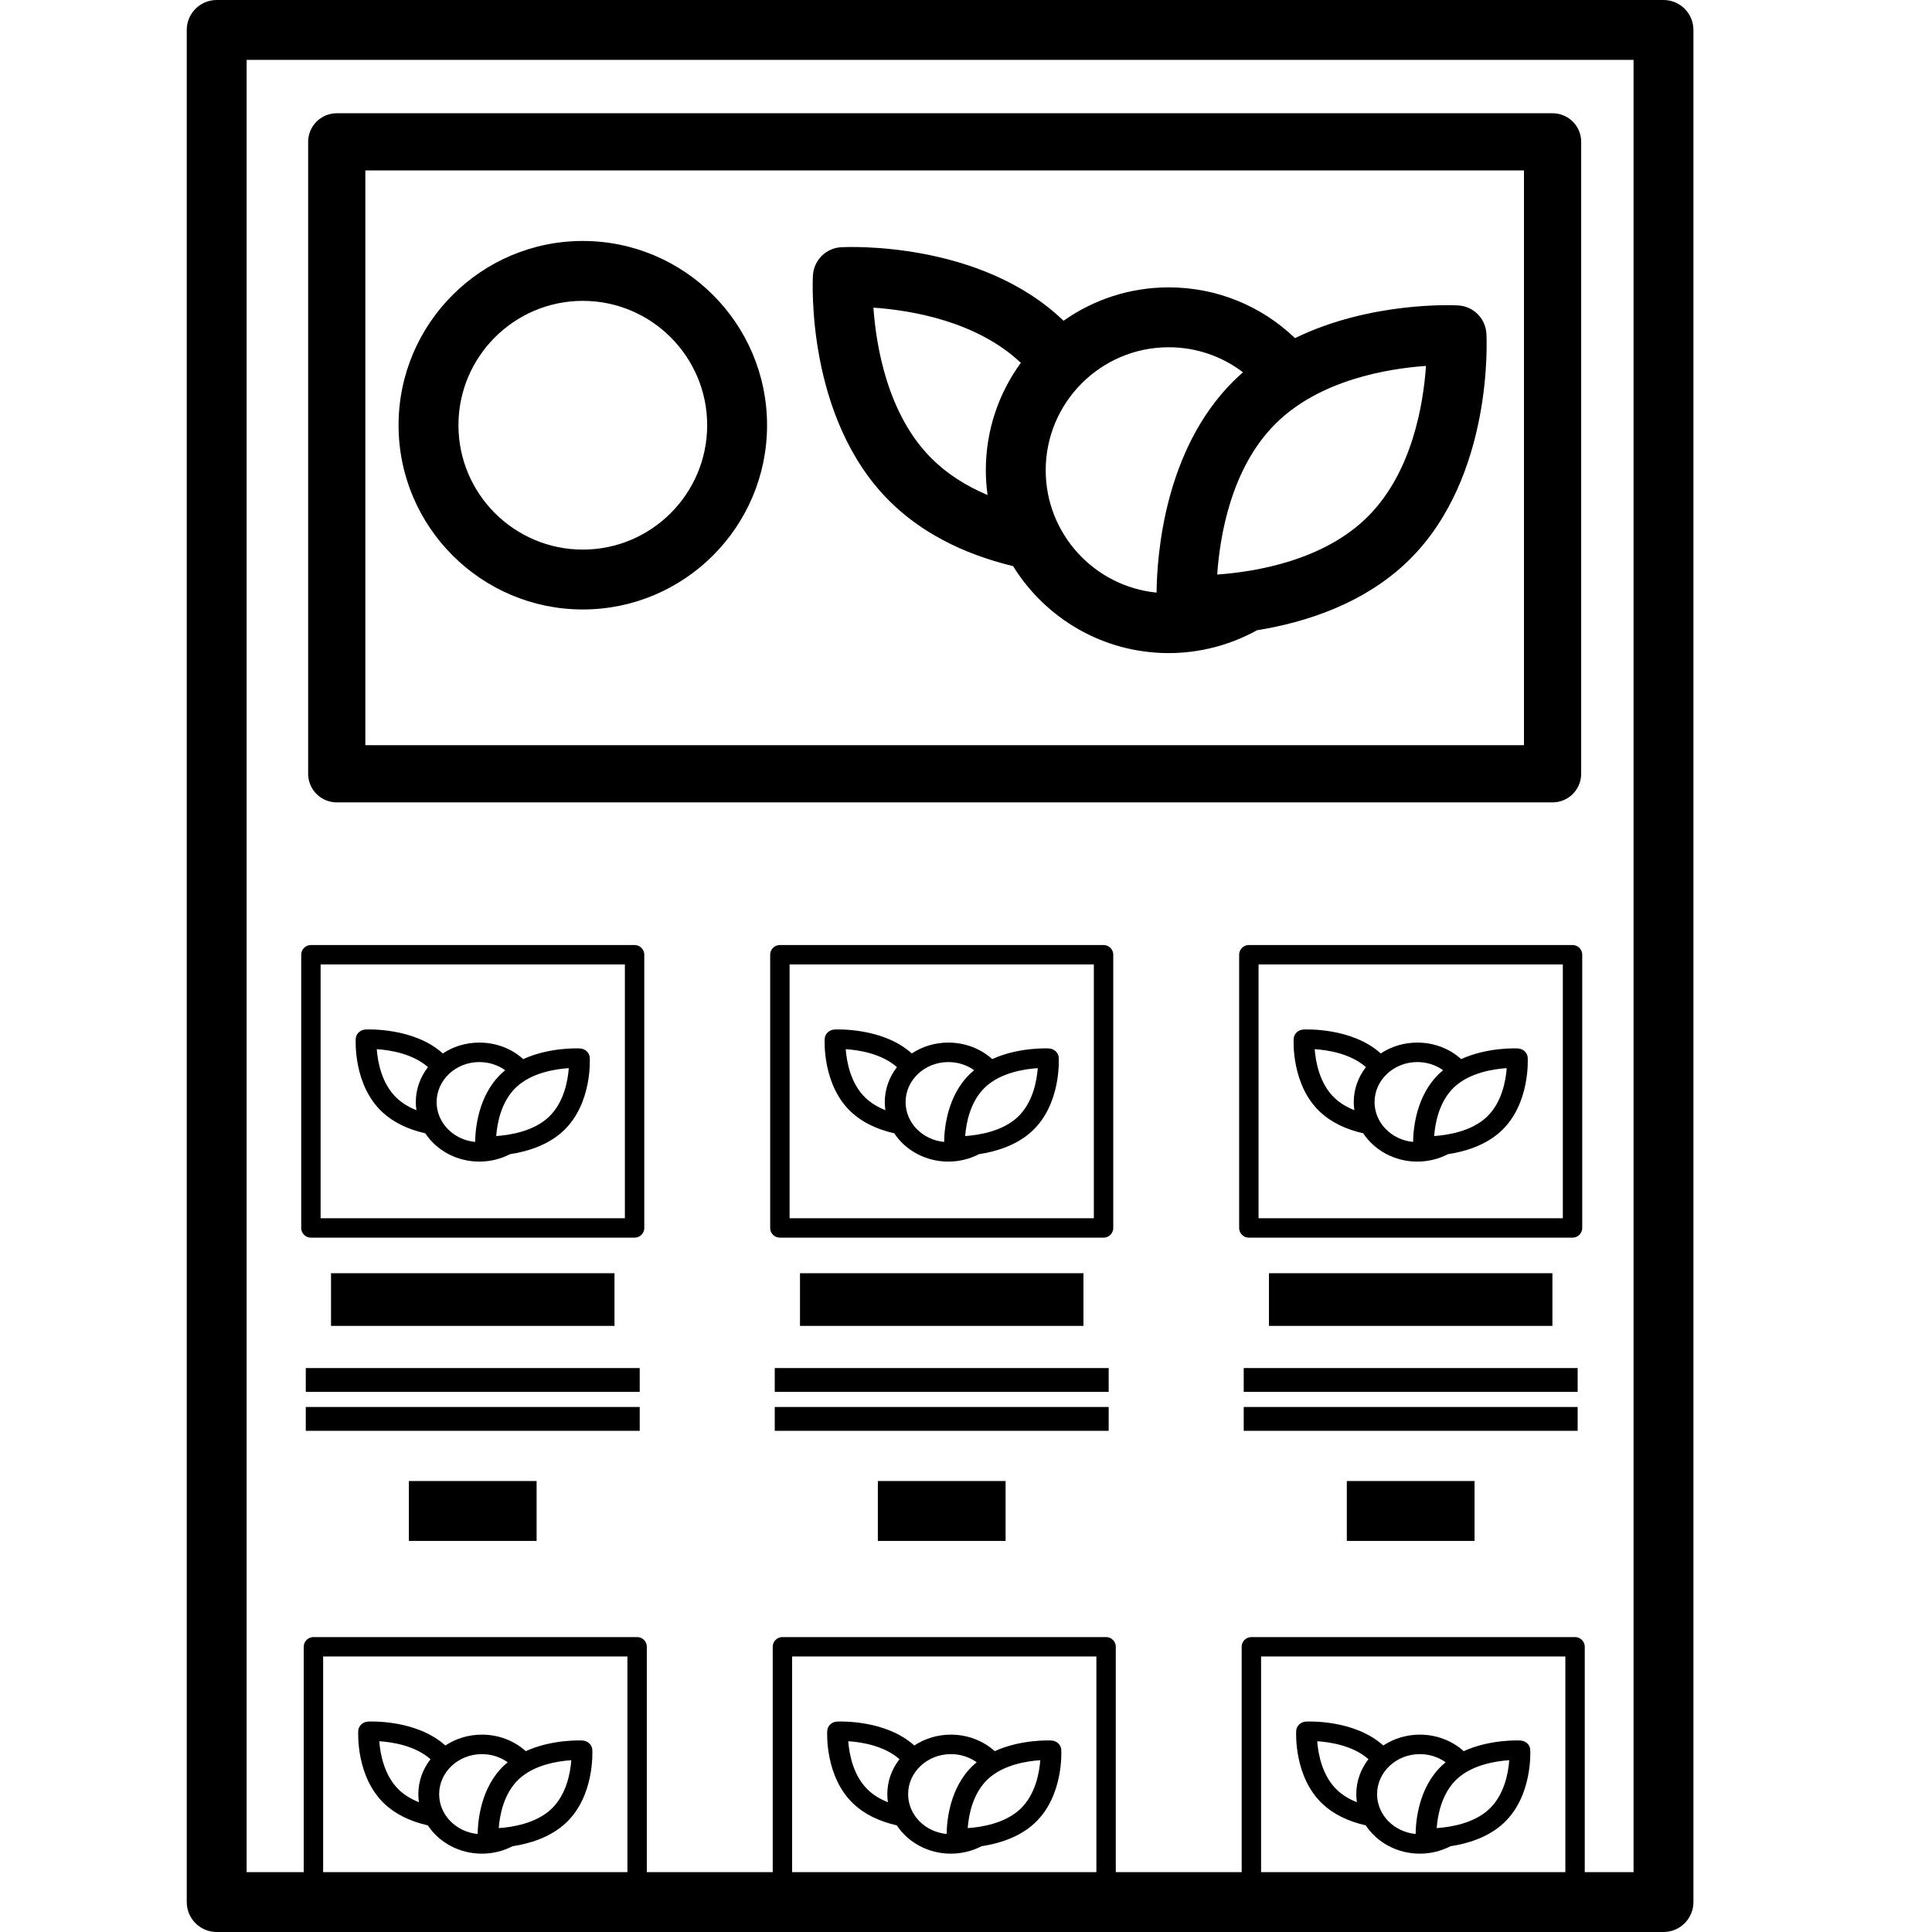
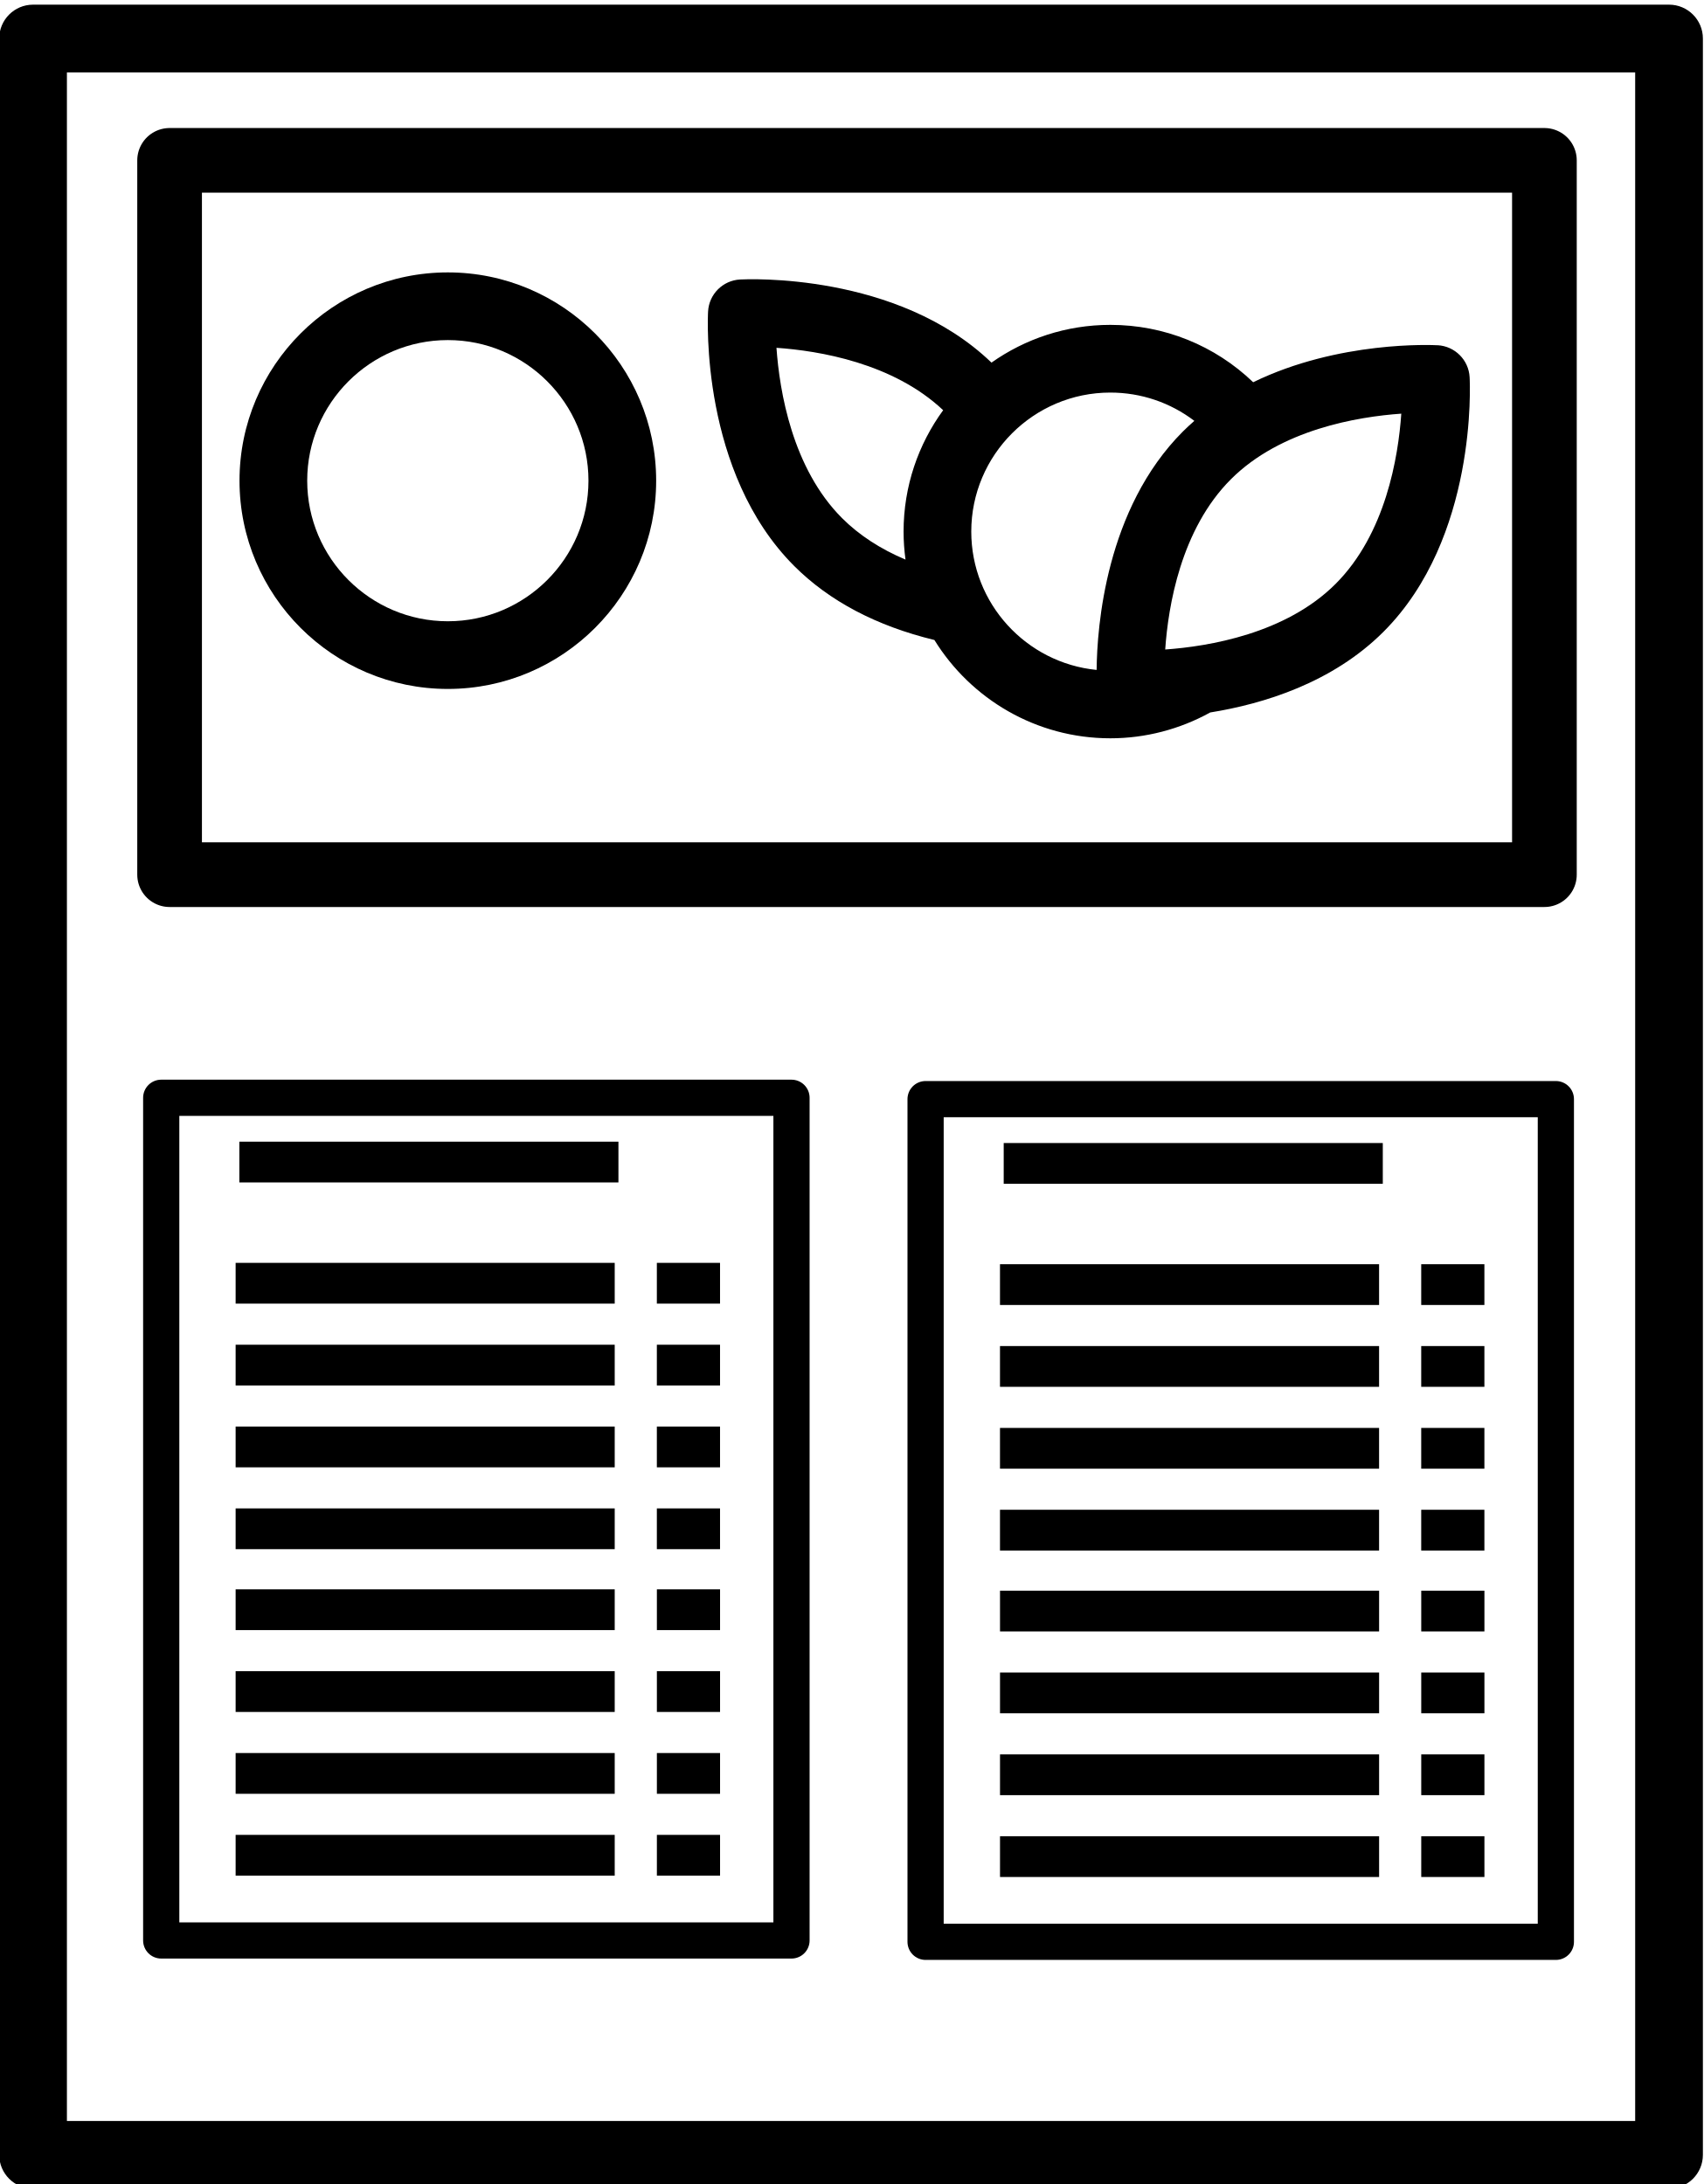
- <svg xmlns="http://www.w3.org/2000/svg" width="512mm" height="512mm" viewBox="0 0 512 512" version="1.1" id="svg5098">
+ <svg xmlns="http://www.w3.org/2000/svg" width="61.457mm" height="78.806mm" viewBox="0 0 61.457 78.806" version="1.1" id="svg5098">
  <defs id="defs5092" />
-   <g id="layer1" transform="translate(-52.25517,348.3501)">
-     <rect y="-310.757" x="141.496" height="167.462" width="322.208" id="rect4687-6" style="fill:none;stroke:#000000;stroke-width:15.157;stroke-linejoin:round;stroke-miterlimit:4;stroke-dasharray:none;stroke-opacity:1" />
-     <path id="path3784-7" d="m 206.706,-284.49 c -26.923,0 -48.827,21.904 -48.827,48.827 0,26.923 21.904,48.827 48.827,48.827 26.923,0 48.827,-21.904 48.827,-48.827 0,-26.923 -21.904,-48.827 -48.827,-48.827 z m 0,81.787 c -18.174,0 -32.958,-14.785 -32.958,-32.958 0,-18.173 14.786,-32.958 32.958,-32.958 18.173,0 32.958,14.786 32.958,32.958 0,18.172 -14.784,32.958 -32.958,32.958 z" style="stroke-width:1" />
-     <rect id="rect3790-9" height="15.869" width="33.851" y="44.139" x="160.613" />
-     <rect style="stroke-width:0.416" id="rect3804-0" height="6.317" width="88.494" y="14.199" x="133.291" />
-     <rect y="-95.336" x="134.651" height="72.402" width="85.776" id="rect4687-6-3" style="fill:none;stroke:#000000;stroke-width:5.142;stroke-linejoin:round;stroke-miterlimit:4;stroke-dasharray:none;stroke-opacity:1" />
-     <path style="stroke-width:0.336" id="path3786-6" d="m 205.949,-70.5 c -0.412,-0.021 -8.05,-0.361 -15.027,2.821 -3.116,-2.801 -7.241,-4.377 -11.632,-4.377 -3.602,0 -6.941,1.068 -9.682,2.879 -7.666,-6.913 -19.954,-6.368 -20.48,-6.341 -1.403,0.072 -2.524,1.122 -2.601,2.436 -0.029,0.497 -0.63,12.262 7.015,19.422 2.86,2.679 6.698,4.573 11.417,5.645 2.97,4.496 8.282,7.5 14.331,7.5 2.852,0 5.649,-0.685 8.132,-1.97 4.341,-0.653 9.953,-2.261 14.113,-6.156 l 3.6e-4,-3.3e-4 c 7.645,-7.16 7.044,-18.924 7.015,-19.422 -0.077,-1.315 -1.199,-2.364 -2.601,-2.437 z m -43.499,14.214 c 0,0.725 0.057,1.438 0.159,2.138 -2.056,-0.815 -3.787,-1.871 -5.167,-3.164 -4.059,-3.801 -5.095,-9.682 -5.344,-12.996 3.449,0.222 9.494,1.154 13.576,4.759 -2.025,2.603 -3.224,5.803 -3.224,9.263 z m 15.726,10.554 c -5.724,-0.527 -10.211,-5.058 -10.211,-10.554 0,-5.848 5.08,-10.606 11.326,-10.606 2.513,0 4.896,0.769 6.844,2.16 -0.314,0.257 -0.623,0.522 -0.923,0.803 -6.303,5.902 -7.001,14.929 -7.035,18.197 z m 19.46,-6.562 c -4.06,3.801 -10.339,4.771 -13.877,5.005 0.243,-3.307 1.271,-9.167 5.351,-12.988 4.06,-3.802 10.339,-4.771 13.877,-5.006 -0.243,3.307 -1.271,9.168 -5.351,12.989 z" />
-     <rect style="stroke-width:0.416" id="rect3804-0-8" height="6.317" width="88.494" y="24.515" x="133.291" />
-     <rect style="stroke-width:0.57" id="rect3804-0-8-0" height="13.959" width="75.121" y="-10.934" x="139.978" />
-     <rect id="rect3790-9-0" height="15.869" width="33.851" y="44.139" x="284.895" />
-     <rect style="stroke-width:0.416" id="rect3804-0-6" height="6.317" width="88.494" y="14.199" x="257.573" />
-     <rect y="-95.336" x="258.932" height="72.402" width="85.776" id="rect4687-6-3-9" style="fill:none;stroke:#000000;stroke-width:5.142;stroke-linejoin:round;stroke-miterlimit:4;stroke-dasharray:none;stroke-opacity:1" />
-     <path style="stroke-width:0.336" id="path3786-6-7" d="m 330.231,-70.5 c -0.412,-0.021 -8.05,-0.361 -15.027,2.821 -3.116,-2.801 -7.241,-4.377 -11.632,-4.377 -3.602,0 -6.941,1.068 -9.682,2.879 -7.666,-6.913 -19.954,-6.368 -20.48,-6.341 -1.403,0.072 -2.524,1.122 -2.601,2.436 -0.029,0.497 -0.63,12.262 7.015,19.422 2.86,2.679 6.698,4.573 11.417,5.645 2.97,4.496 8.282,7.5 14.331,7.5 2.852,0 5.649,-0.685 8.132,-1.97 4.341,-0.653 9.953,-2.261 14.113,-6.156 l 3.6e-4,-3.3e-4 c 7.645,-7.16 7.044,-18.924 7.015,-19.422 -0.077,-1.315 -1.199,-2.364 -2.601,-2.437 z m -43.499,14.214 c 0,0.725 0.057,1.438 0.159,2.138 -2.056,-0.815 -3.787,-1.871 -5.167,-3.164 -4.059,-3.801 -5.095,-9.682 -5.344,-12.996 3.449,0.222 9.494,1.154 13.576,4.759 -2.025,2.603 -3.224,5.803 -3.224,9.263 z m 15.726,10.554 c -5.724,-0.527 -10.211,-5.058 -10.211,-10.554 0,-5.848 5.08,-10.606 11.326,-10.606 2.513,0 4.896,0.769 6.844,2.16 -0.314,0.257 -0.623,0.522 -0.923,0.803 -6.303,5.902 -7.001,14.929 -7.035,18.197 z m 19.46,-6.562 c -4.06,3.801 -10.339,4.771 -13.877,5.005 0.243,-3.307 1.271,-9.167 5.351,-12.988 4.06,-3.802 10.339,-4.771 13.877,-5.006 -0.243,3.307 -1.271,9.168 -5.351,12.989 z" />
-     <rect style="stroke-width:0.416" id="rect3804-0-8-3" height="6.317" width="88.494" y="24.515" x="257.573" />
-     <rect style="stroke-width:0.57" id="rect3804-0-8-0-4" height="13.959" width="75.121" y="-10.934" x="264.26" />
-     <rect id="rect3790-9-0-7" height="15.869" width="33.851" y="44.139" x="409.177" />
-     <rect style="stroke-width:0.416" id="rect3804-0-6-3" height="6.317" width="88.494" y="14.199" x="381.855" />
-     <rect y="-95.336" x="383.214" height="72.402" width="85.776" id="rect4687-6-3-9-3" style="fill:none;stroke:#000000;stroke-width:5.142;stroke-linejoin:round;stroke-miterlimit:4;stroke-dasharray:none;stroke-opacity:1" />
-     <path style="stroke-width:0.336" id="path3786-6-7-4" d="m 454.513,-70.5 c -0.412,-0.021 -8.05,-0.361 -15.027,2.821 -3.116,-2.801 -7.241,-4.377 -11.632,-4.377 -3.602,0 -6.941,1.068 -9.682,2.879 -7.666,-6.913 -19.954,-6.368 -20.48,-6.341 -1.403,0.072 -2.524,1.122 -2.601,2.436 -0.029,0.497 -0.63,12.262 7.015,19.422 2.86,2.679 6.698,4.573 11.417,5.645 2.97,4.496 8.282,7.5 14.331,7.5 2.852,0 5.649,-0.685 8.132,-1.97 4.341,-0.653 9.953,-2.261 14.113,-6.156 l 3.6e-4,-3.3e-4 c 7.645,-7.16 7.044,-18.924 7.015,-19.422 -0.077,-1.315 -1.199,-2.364 -2.601,-2.437 z m -43.499,14.214 c 0,0.725 0.057,1.438 0.159,2.138 -2.056,-0.815 -3.787,-1.871 -5.167,-3.164 -4.059,-3.801 -5.095,-9.682 -5.344,-12.996 3.449,0.222 9.494,1.154 13.576,4.759 -2.025,2.603 -3.224,5.803 -3.224,9.263 z m 15.726,10.554 c -5.724,-0.527 -10.211,-5.058 -10.211,-10.554 0,-5.848 5.08,-10.606 11.326,-10.606 2.513,0 4.896,0.769 6.844,2.16 -0.314,0.257 -0.623,0.522 -0.923,0.803 -6.303,5.902 -7.001,14.929 -7.035,18.197 z m 19.46,-6.562 c -4.06,3.801 -10.339,4.771 -13.877,5.005 0.243,-3.307 1.271,-9.167 5.351,-12.988 4.06,-3.802 10.339,-4.771 13.877,-5.006 -0.243,3.307 -1.271,9.168 -5.351,12.989 z" />
-     <rect style="stroke-width:0.416" id="rect3804-0-8-3-8" height="6.317" width="88.494" y="24.515" x="381.855" />
-     <rect style="stroke-width:0.57" id="rect3804-0-8-0-4-0" height="13.959" width="75.121" y="-10.934" x="388.542" />
-     <rect y="88.067" x="135.321" height="72.402" width="85.776" id="rect4687-6-3-4" style="fill:none;stroke:#000000;stroke-width:5.142;stroke-linejoin:round;stroke-miterlimit:4;stroke-dasharray:none;stroke-opacity:1" />
-     <path style="stroke-width:0.336" id="path3786-6-8" d="m 206.619,112.903 c -0.412,-0.023 -8.05,-0.361 -15.027,2.821 -3.116,-2.801 -7.241,-4.377 -11.632,-4.377 -3.602,0 -6.941,1.068 -9.682,2.879 -7.666,-6.913 -19.954,-6.368 -20.48,-6.341 -1.403,0.072 -2.524,1.122 -2.601,2.436 -0.03,0.497 -0.63,12.262 7.015,19.422 2.86,2.679 6.698,4.573 11.417,5.645 2.97,4.496 8.282,7.5 14.331,7.5 2.852,0 5.649,-0.685 8.132,-1.97 4.341,-0.653 9.953,-2.261 14.113,-6.156 l 3.8e-4,-3.4e-4 c 7.645,-7.16 7.044,-18.924 7.015,-19.422 -0.077,-1.315 -1.199,-2.364 -2.601,-2.437 z m -43.499,14.214 c 0,0.725 0.057,1.438 0.159,2.138 -2.056,-0.815 -3.787,-1.871 -5.167,-3.164 -4.059,-3.801 -5.095,-9.682 -5.344,-12.996 3.449,0.222 9.494,1.154 13.576,4.759 -2.025,2.603 -3.224,5.803 -3.224,9.263 z m 15.726,10.554 c -5.724,-0.527 -10.211,-5.058 -10.211,-10.554 0,-5.848 5.08,-10.606 11.326,-10.606 2.513,0 4.896,0.769 6.844,2.16 -0.314,0.257 -0.623,0.522 -0.923,0.803 -6.303,5.902 -7.001,14.929 -7.035,18.197 z m 19.46,-6.562 c -4.06,3.801 -10.339,4.771 -13.877,5.005 0.243,-3.307 1.27,-9.167 5.351,-12.988 4.06,-3.802 10.339,-4.771 13.877,-5.006 -0.243,3.307 -1.271,9.168 -5.351,12.989 z" />
-     <rect y="88.067" x="259.603" height="72.402" width="85.776" id="rect4687-6-3-9-0" style="fill:none;stroke:#000000;stroke-width:5.142;stroke-linejoin:round;stroke-miterlimit:4;stroke-dasharray:none;stroke-opacity:1" />
-     <path style="stroke-width:0.336" id="path3786-6-7-5" d="m 330.901,112.903 c -0.412,-0.023 -8.05,-0.361 -15.027,2.821 -3.116,-2.801 -7.241,-4.377 -11.632,-4.377 -3.602,0 -6.941,1.068 -9.682,2.879 -7.666,-6.913 -19.954,-6.368 -20.48,-6.341 -1.403,0.072 -2.524,1.122 -2.601,2.436 -0.03,0.497 -0.63,12.262 7.015,19.422 2.86,2.679 6.698,4.573 11.417,5.645 2.97,4.496 8.282,7.5 14.331,7.5 2.852,0 5.649,-0.685 8.132,-1.97 4.341,-0.653 9.953,-2.261 14.113,-6.156 l 3.4e-4,-3.4e-4 c 7.645,-7.16 7.044,-18.924 7.015,-19.422 -0.077,-1.315 -1.199,-2.364 -2.601,-2.437 z m -43.499,14.214 c 0,0.725 0.057,1.438 0.159,2.138 -2.056,-0.815 -3.786,-1.871 -5.167,-3.164 -4.059,-3.801 -5.095,-9.682 -5.344,-12.996 3.449,0.222 9.494,1.154 13.576,4.759 -2.025,2.603 -3.224,5.803 -3.224,9.263 z m 15.726,10.554 c -5.724,-0.527 -10.211,-5.058 -10.211,-10.554 0,-5.848 5.08,-10.606 11.326,-10.606 2.513,0 4.896,0.769 6.844,2.16 -0.314,0.257 -0.623,0.522 -0.923,0.803 -6.303,5.902 -7.001,14.929 -7.035,18.197 z m 19.46,-6.562 c -4.06,3.801 -10.339,4.771 -13.877,5.005 0.243,-3.307 1.271,-9.167 5.351,-12.988 4.06,-3.802 10.339,-4.771 13.877,-5.006 -0.243,3.307 -1.271,9.168 -5.351,12.989 z" />
-     <rect y="88.067" x="383.884" height="72.402" width="85.776" id="rect4687-6-3-9-3-9" style="fill:none;stroke:#000000;stroke-width:5.142;stroke-linejoin:round;stroke-miterlimit:4;stroke-dasharray:none;stroke-opacity:1" />
-     <path style="stroke-width:0.336" id="path3786-6-7-4-2" d="m 455.183,112.903 c -0.412,-0.023 -8.05,-0.361 -15.027,2.821 -3.116,-2.801 -7.241,-4.377 -11.632,-4.377 -3.602,0 -6.941,1.068 -9.682,2.879 -7.666,-6.913 -19.954,-6.368 -20.48,-6.341 -1.403,0.072 -2.524,1.122 -2.601,2.436 -0.03,0.497 -0.63,12.262 7.015,19.422 2.86,2.679 6.698,4.573 11.417,5.645 2.97,4.496 8.282,7.5 14.331,7.5 2.852,0 5.649,-0.685 8.131,-1.97 4.341,-0.653 9.953,-2.261 14.113,-6.156 l 3.8e-4,-3.4e-4 c 7.645,-7.16 7.044,-18.924 7.015,-19.422 -0.077,-1.315 -1.199,-2.364 -2.601,-2.437 z m -43.499,14.214 c 0,0.725 0.057,1.438 0.159,2.138 -2.056,-0.815 -3.787,-1.871 -5.167,-3.164 -4.059,-3.801 -5.095,-9.682 -5.344,-12.996 3.449,0.222 9.494,1.154 13.576,4.759 -2.025,2.603 -3.224,5.803 -3.224,9.263 z m 15.726,10.554 c -5.724,-0.527 -10.211,-5.058 -10.211,-10.554 0,-5.848 5.08,-10.606 11.326,-10.606 2.513,0 4.896,0.769 6.844,2.16 -0.314,0.257 -0.623,0.522 -0.923,0.803 -6.303,5.902 -7.001,14.929 -7.035,18.197 z m 19.46,-6.562 c -4.06,3.801 -10.339,4.771 -13.877,5.005 0.243,-3.307 1.27,-9.167 5.351,-12.988 4.06,-3.802 10.339,-4.771 13.877,-5.006 -0.243,3.307 -1.271,9.168 -5.351,12.989 z" />
-     <path id="path3794-0" d="M 493.098,-348.349 H 109.68 c -4.383,0 -7.934,3.552 -7.934,7.934 v 496.131 c 0,4.382 3.551,7.934 7.934,7.934 h 383.418 c 4.383,0 7.934,-3.552 7.934,-7.934 v -496.131 c 0,-4.382 -3.552,-7.934 -7.934,-7.934 z m -7.934,496.131 H 117.614 v -480.262 h 367.549 v 480.262 z" style="stroke-width:1" />
-     <path id="path3786-66" d="m 438.682,-267.411 c -1.185,-0.065 -23.165,-1.109 -43.24,8.668 -8.967,-8.607 -20.836,-13.45 -33.473,-13.45 -10.366,0 -19.974,3.283 -27.861,8.846 -22.06,-21.241 -57.419,-19.568 -58.933,-19.486 -4.037,0.222 -7.263,3.447 -7.485,7.486 -0.085,1.528 -1.813,37.679 20.187,59.68 8.23,8.231 19.274,14.052 32.854,17.347 8.546,13.816 23.833,23.046 41.239,23.046 8.208,0 16.254,-2.104 23.399,-6.053 12.491,-2.008 28.641,-6.948 40.612,-18.916 l 0.001,-0.001 c 22,-22 20.271,-58.151 20.186,-59.679 -0.223,-4.042 -3.449,-7.265 -7.486,-7.488 z m -125.173,43.676 c 0,2.229 0.164,4.419 0.457,6.569 -5.916,-2.504 -10.896,-5.75 -14.868,-9.722 -11.68,-11.681 -14.66,-29.752 -15.378,-39.933 9.926,0.683 27.321,3.547 39.066,14.622 -5.827,7.997 -9.277,17.833 -9.277,28.464 z m 45.252,32.431 c -16.471,-1.618 -29.383,-15.543 -29.383,-32.431 0,-17.97 14.619,-32.589 32.591,-32.589 7.231,0 14.088,2.364 19.693,6.636 -0.904,0.791 -1.794,1.605 -2.657,2.468 -18.138,18.137 -20.145,45.874 -20.244,55.916 z m 55.998,-20.164 c -11.682,11.679 -29.751,14.659 -39.932,15.378 0.699,-10.162 3.656,-28.168 15.398,-39.909 11.684,-11.682 29.752,-14.661 39.932,-15.381 -0.699,10.163 -3.657,28.171 -15.398,39.912 z" style="stroke-width:1" />
+   <g id="layer1" transform="translate(-101.7462,348.3492)">
+     <rect y="-342.563" x="107.864" height="25.775" width="49.594" id="rect4687-6" style="fill:none;stroke:#000000;stroke-width:2.333;stroke-linejoin:round;stroke-miterlimit:4;stroke-dasharray:none;stroke-opacity:1" />
+     <path id="path3784-7" d="m 117.901,-338.52 c -4.144,0 -7.515,3.371 -7.515,7.515 0,4.144 3.371,7.515 7.515,7.515 4.144,0 7.515,-3.371 7.515,-7.515 0,-4.144 -3.371,-7.515 -7.515,-7.515 z m 0,12.588 c -2.797,0 -5.073,-2.276 -5.073,-5.073 0,-2.797 2.276,-5.073 5.073,-5.073 2.797,0 5.073,2.276 5.073,5.073 0,2.797 -2.276,5.073 -5.073,5.073 z" style="stroke-width:0.154" />
+     <path id="path3794-0" d="m 161.954,-348.181 h -59.015 c -0.675,0 -1.221,0.547 -1.221,1.221 v 76.364 c 0,0.674 0.547,1.221 1.221,1.221 h 59.015 c 0.675,0 1.221,-0.547 1.221,-1.221 v -76.364 c 0,-0.674 -0.547,-1.221 -1.221,-1.221 z m -1.221,76.364 h -56.573 v -73.921 h 56.572 v 73.921 z" style="stroke-width:0.154" />
+     <path id="path3786-66" d="m 153.607,-335.891 c -0.182,-0.01 -3.566,-0.171 -6.655,1.334 -1.38,-1.325 -3.207,-2.07 -5.152,-2.07 -1.596,0 -3.074,0.505 -4.288,1.362 -3.395,-3.269 -8.838,-3.012 -9.071,-2.999 -0.621,0.034 -1.118,0.531 -1.152,1.152 -0.013,0.235 -0.279,5.799 3.107,9.186 1.267,1.267 2.967,2.163 5.057,2.67 1.315,2.127 3.668,3.547 6.347,3.547 1.263,0 2.502,-0.324 3.602,-0.932 1.923,-0.309 4.408,-1.069 6.251,-2.912 l 1.5e-4,-1.6e-4 c 3.386,-3.386 3.12,-8.95 3.107,-9.186 -0.034,-0.622 -0.531,-1.118 -1.152,-1.153 z m -19.266,6.723 c 0,0.343 0.025,0.68 0.07,1.011 -0.911,-0.385 -1.677,-0.885 -2.288,-1.496 -1.798,-1.798 -2.256,-4.579 -2.367,-6.146 1.528,0.105 4.205,0.546 6.013,2.251 -0.897,1.231 -1.428,2.745 -1.428,4.381 z m 6.965,4.992 c -2.535,-0.249 -4.523,-2.392 -4.523,-4.992 0,-2.766 2.25,-5.016 5.016,-5.016 1.113,0 2.168,0.364 3.031,1.021 -0.139,0.122 -0.276,0.247 -0.409,0.38 -2.792,2.792 -3.101,7.061 -3.116,8.606 z m 8.619,-3.104 c -1.798,1.798 -4.579,2.256 -6.146,2.367 0.108,-1.564 0.563,-4.336 2.37,-6.143 1.798,-1.798 4.579,-2.257 6.146,-2.367 -0.108,1.564 -0.563,4.336 -2.37,6.143 z" style="stroke-width:0.154" />
+     <rect id="rect3788" height="1.471" width="2.279" y="-299.827" x="125.441" style="stroke-width:0.079" />
+     <rect id="rect3790" height="1.471" width="2.279" y="-302.781" x="125.441" style="stroke-width:0.079" />
+     <rect id="rect3796" height="1.471" width="2.279" y="-296.874" x="125.441" style="stroke-width:0.079" />
+     <rect id="rect3798" height="1.471" width="2.279" y="-293.921" x="125.441" style="stroke-width:0.079" />
+     <rect id="rect3800" height="1.471" width="13.675" y="-299.827" x="110.246" style="stroke-width:0.079" />
+     <rect id="rect3802" height="1.471" width="13.675" y="-296.874" x="110.246" style="stroke-width:0.079" />
+     <rect id="rect3804" height="1.471" width="13.675" y="-302.781" x="110.246" style="stroke-width:0.079" />
+     <rect id="rect3806" height="1.471" width="13.675" y="-293.921" x="110.246" style="stroke-width:0.079" />
+     <rect style="fill:none;stroke:#000000;stroke-width:1.306;stroke-linejoin:round;stroke-miterlimit:4;stroke-dasharray:none;stroke-opacity:1" id="rect875" width="22.736" height="30.407" x="107.562" y="-308.738" />
+     <rect id="rect3804-4" height="1.471" width="13.675" y="-307.154" x="110.38" style="stroke-width:0.079" />
+     <rect id="rect3788-1" height="1.471" width="2.279" y="-288.047" x="125.442" style="stroke-width:0.079" />
+     <rect id="rect3790-9" height="1.471" width="2.279" y="-291.001" x="125.442" style="stroke-width:0.079" />
+     <rect id="rect3796-6" height="1.471" width="2.279" y="-285.094" x="125.442" style="stroke-width:0.079" />
+     <rect id="rect3798-3" height="1.471" width="2.279" y="-282.141" x="125.442" style="stroke-width:0.079" />
+     <rect id="rect3800-2" height="1.471" width="13.675" y="-288.047" x="110.246" style="stroke-width:0.079" />
+     <rect id="rect3802-1" height="1.471" width="13.675" y="-285.094" x="110.246" style="stroke-width:0.079" />
+     <rect id="rect3804-2" height="1.471" width="13.675" y="-291.001" x="110.246" style="stroke-width:0.079" />
+     <rect id="rect3806-2" height="1.471" width="13.675" y="-282.141" x="110.246" style="stroke-width:0.079" />
+     <rect id="rect3788-2" height="1.471" width="2.279" y="-299.779" x="153.014" style="stroke-width:0.079" />
+     <rect id="rect3790-0" height="1.471" width="2.279" y="-302.732" x="153.014" style="stroke-width:0.079" />
+     <rect id="rect3796-0" height="1.471" width="2.279" y="-296.825" x="153.014" style="stroke-width:0.079" />
+     <rect id="rect3798-4" height="1.471" width="2.279" y="-293.872" x="153.014" style="stroke-width:0.079" />
+     <rect id="rect3800-4" height="1.471" width="13.675" y="-299.779" x="137.819" style="stroke-width:0.079" />
+     <rect id="rect3802-3" height="1.471" width="13.675" y="-296.825" x="137.819" style="stroke-width:0.079" />
+     <rect id="rect3804-6" height="1.471" width="13.675" y="-302.732" x="137.819" style="stroke-width:0.079" />
+     <rect id="rect3806-1" height="1.471" width="13.675" y="-293.872" x="137.819" style="stroke-width:0.079" />
+     <rect style="fill:none;stroke:#000000;stroke-width:1.306;stroke-linejoin:round;stroke-miterlimit:4;stroke-dasharray:none;stroke-opacity:1" id="rect875-6" width="22.736" height="30.407" x="135.135" y="-308.689" />
+     <rect id="rect3804-4-6" height="1.471" width="13.675" y="-307.105" x="137.953" style="stroke-width:0.079" />
+     <rect id="rect3788-1-5" height="1.471" width="2.279" y="-287.999" x="153.015" style="stroke-width:0.079" />
+     <rect id="rect3790-9-2" height="1.471" width="2.279" y="-290.952" x="153.015" style="stroke-width:0.079" />
+     <rect id="rect3796-6-8" height="1.471" width="2.279" y="-285.045" x="153.015" style="stroke-width:0.079" />
+     <rect id="rect3798-3-4" height="1.471" width="2.279" y="-282.092" x="153.015" style="stroke-width:0.079" />
+     <rect id="rect3800-2-8" height="1.471" width="13.675" y="-287.999" x="137.82" style="stroke-width:0.079" />
+     <rect id="rect3802-1-5" height="1.471" width="13.675" y="-285.045" x="137.82" style="stroke-width:0.079" />
+     <rect id="rect3804-2-9" height="1.471" width="13.675" y="-290.952" x="137.82" style="stroke-width:0.079" />
+     <rect id="rect3806-2-1" height="1.471" width="13.675" y="-282.092" x="137.82" style="stroke-width:0.079" />
  </g>
</svg>
